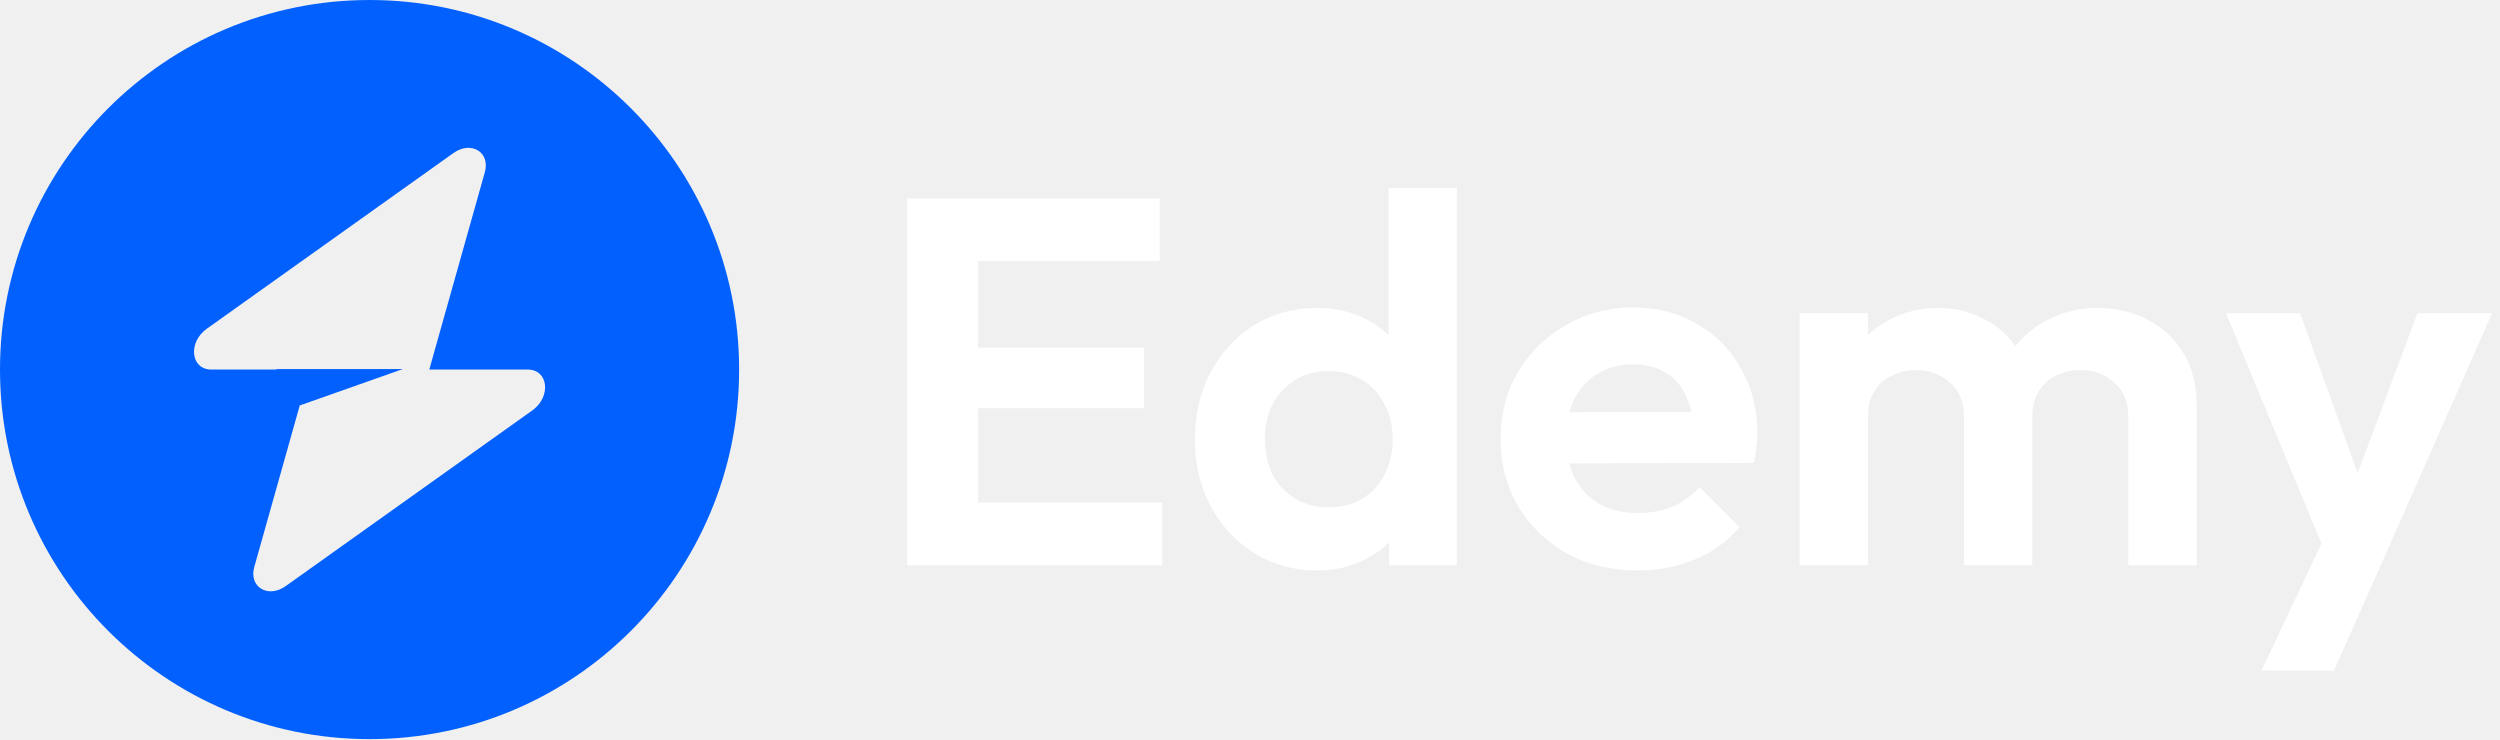
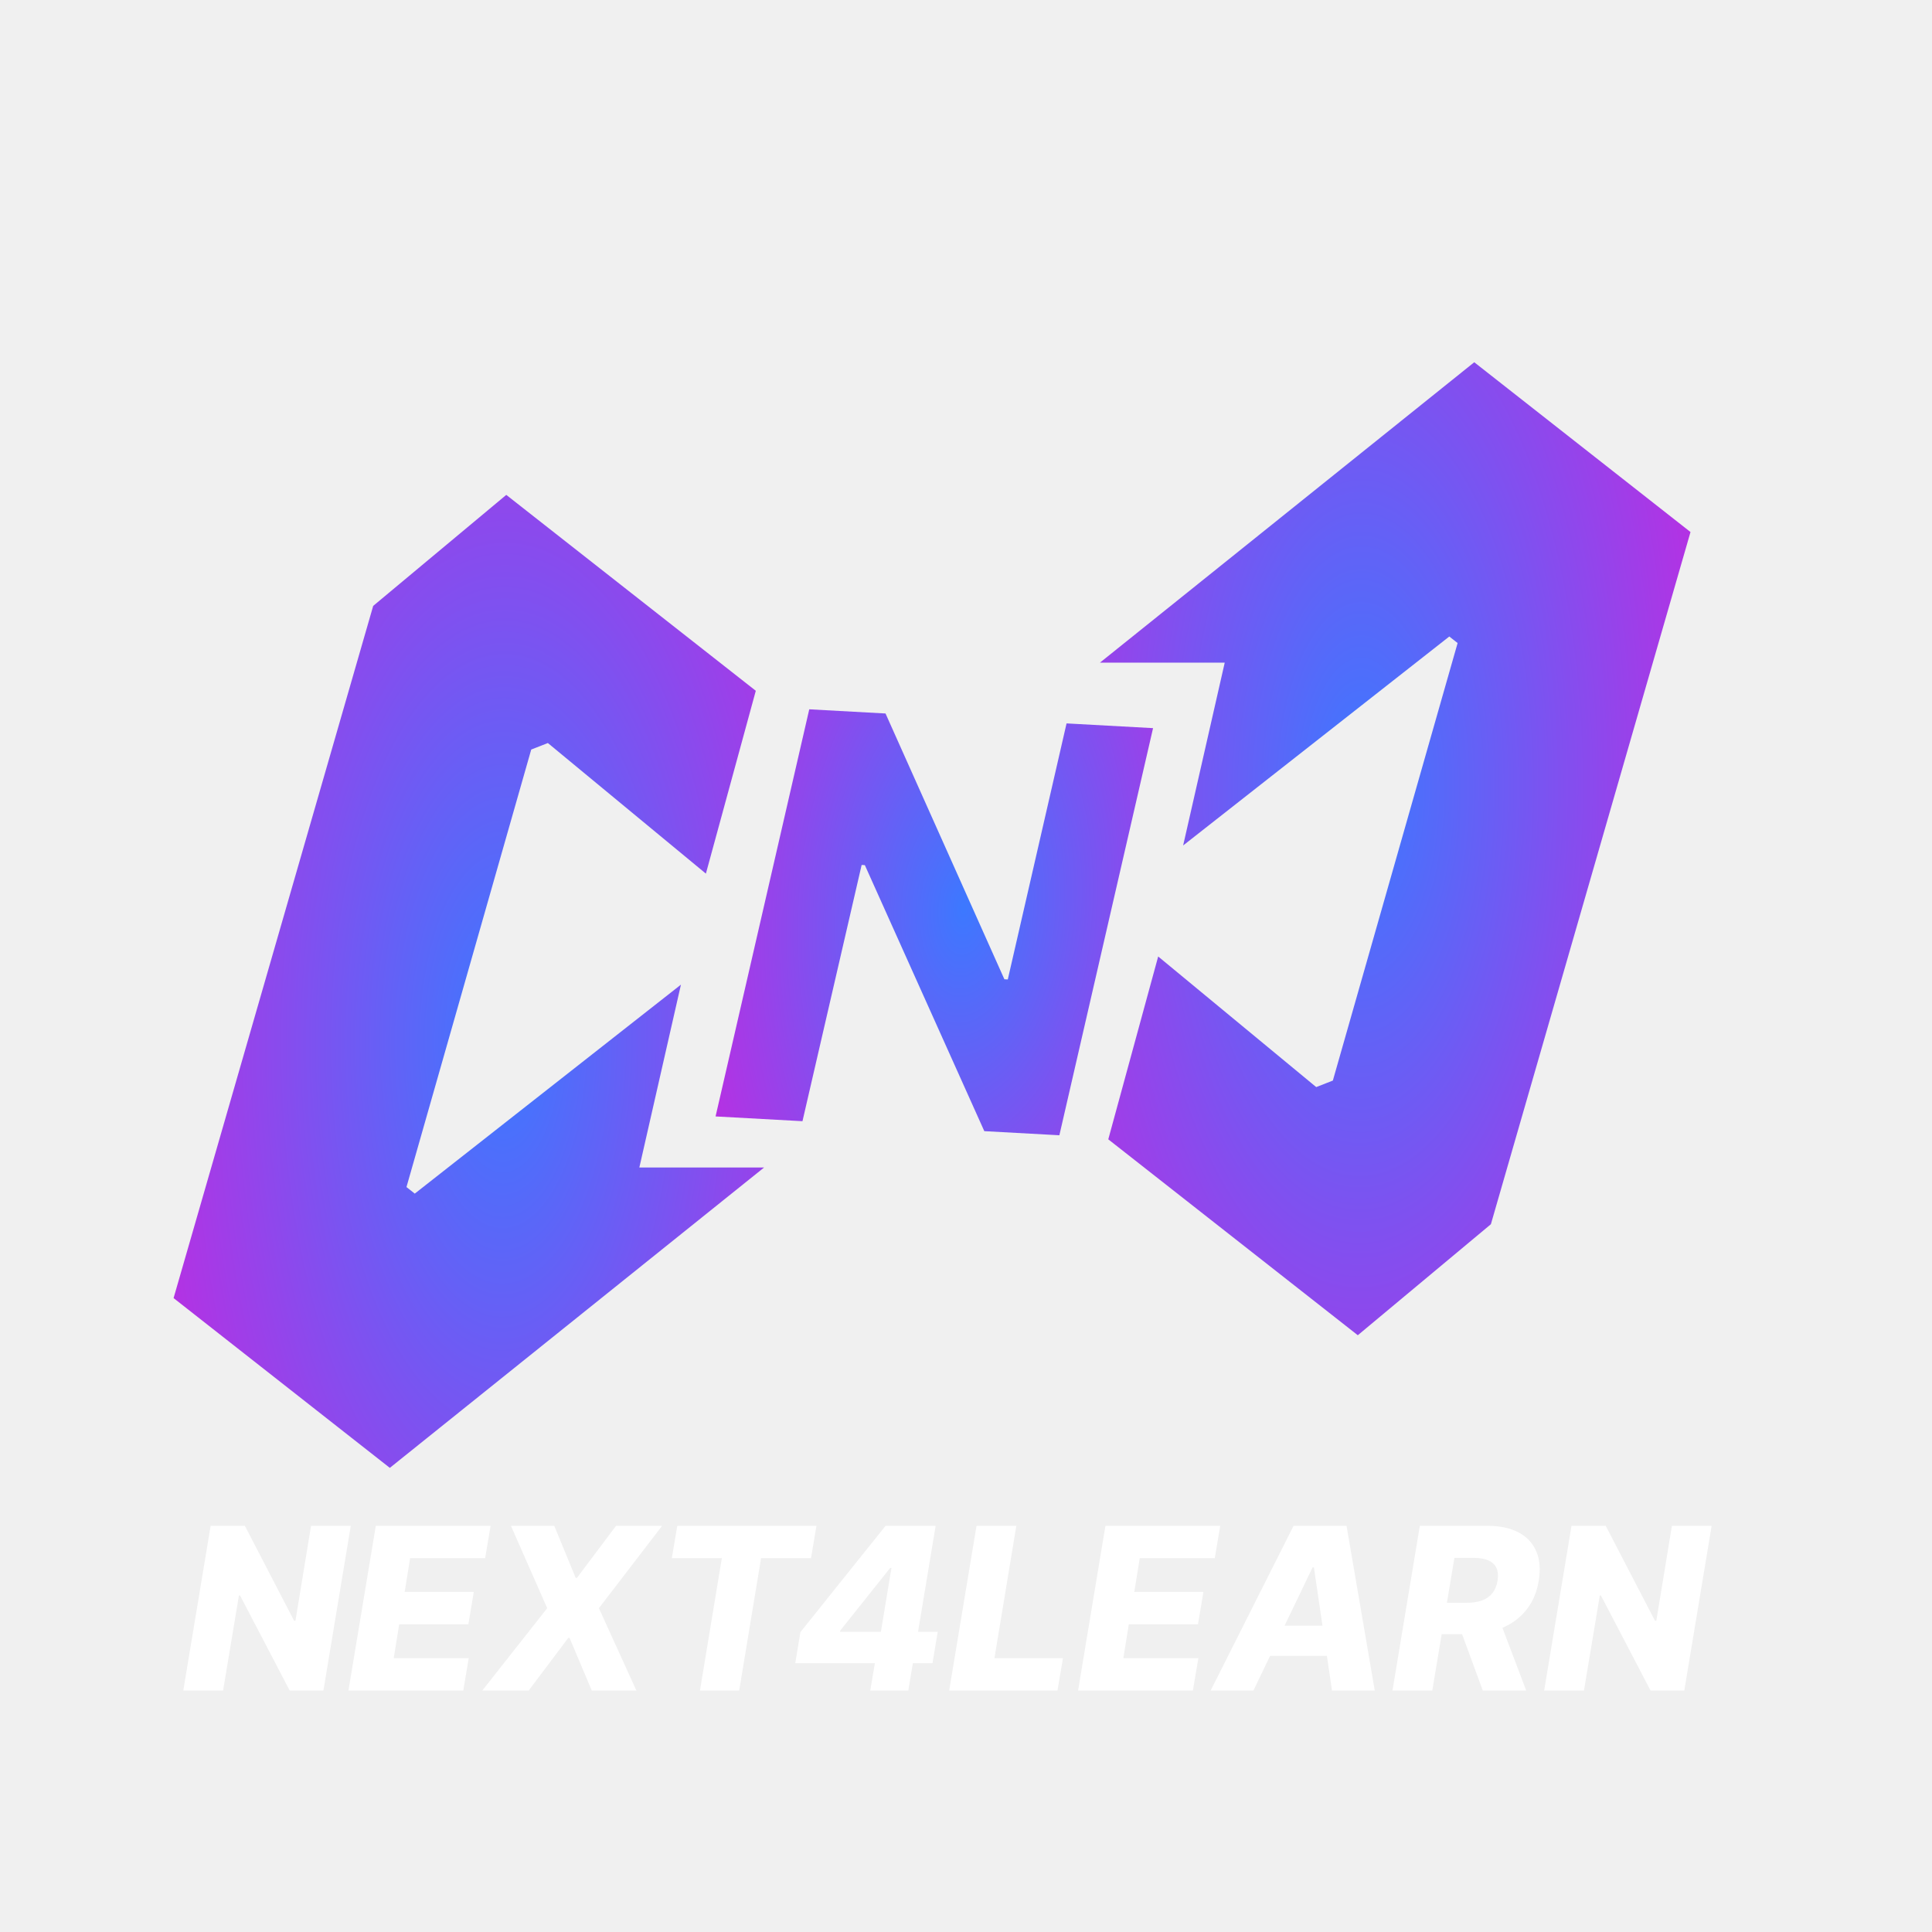
- <svg xmlns="http://www.w3.org/2000/svg" width="115" height="34" viewBox="0 0 115 34" fill="none">
-   <path fill-rule="evenodd" clip-rule="evenodd" d="M17 34C26.389 34 34 26.389 34 17C34 7.611 26.389 0 17 0C7.611 0 0 7.611 0 17C0 26.389 7.611 34 17 34ZM22.303 7.919C22.562 7.002 21.672 6.46 20.859 7.039L9.514 15.121C8.633 15.749 8.771 17 9.722 17H12.71V16.977H18.532L13.788 18.651L11.697 26.081C11.438 26.998 12.328 27.54 13.141 26.961L24.486 18.879C25.367 18.251 25.229 17 24.278 17H19.747L22.303 7.919Z" fill="#0260FF" />
-   <path d="M41.728 26V9.128H44.992V26H41.728ZM44.128 26V23.12H53.464V26H44.128ZM44.128 18.776V15.992H52.624V18.776H44.128ZM44.128 12.008V9.128H53.344V12.008H44.128ZM60.585 26.24C59.513 26.24 58.553 25.976 57.705 25.448C56.857 24.92 56.185 24.2 55.689 23.288C55.209 22.376 54.969 21.352 54.969 20.216C54.969 19.064 55.209 18.032 55.689 17.12C56.185 16.208 56.849 15.488 57.681 14.96C58.529 14.432 59.497 14.168 60.585 14.168C61.417 14.168 62.161 14.336 62.817 14.672C63.489 15.008 64.025 15.48 64.425 16.088C64.841 16.68 65.065 17.352 65.097 18.104V22.232C65.065 22.984 64.849 23.664 64.449 24.272C64.049 24.88 63.513 25.36 62.841 25.712C62.169 26.064 61.417 26.24 60.585 26.24ZM61.113 23.336C61.705 23.336 62.217 23.208 62.649 22.952C63.097 22.68 63.441 22.312 63.681 21.848C63.937 21.368 64.065 20.816 64.065 20.192C64.065 19.584 63.937 19.048 63.681 18.584C63.441 18.104 63.097 17.736 62.649 17.48C62.217 17.208 61.713 17.072 61.137 17.072C60.545 17.072 60.025 17.208 59.577 17.48C59.145 17.752 58.801 18.12 58.545 18.584C58.305 19.048 58.185 19.584 58.185 20.192C58.185 20.816 58.305 21.368 58.545 21.848C58.801 22.312 59.153 22.68 59.601 22.952C60.049 23.208 60.553 23.336 61.113 23.336ZM67.017 26H63.897V22.88L64.401 20.048L63.873 17.264V8.648H67.017V26ZM75.342 26.24C74.126 26.24 73.046 25.984 72.102 25.472C71.158 24.944 70.406 24.224 69.846 23.312C69.302 22.4 69.03 21.36 69.03 20.192C69.03 19.04 69.294 18.016 69.822 17.12C70.366 16.208 71.102 15.488 72.03 14.96C72.958 14.416 73.99 14.144 75.126 14.144C76.246 14.144 77.23 14.4 78.078 14.912C78.942 15.408 79.614 16.096 80.094 16.976C80.59 17.84 80.838 18.824 80.838 19.928C80.838 20.136 80.822 20.352 80.79 20.576C80.774 20.784 80.734 21.024 80.67 21.296L70.926 21.32V18.968L79.206 18.944L77.934 19.928C77.902 19.24 77.774 18.664 77.55 18.2C77.342 17.736 77.03 17.384 76.614 17.144C76.214 16.888 75.718 16.76 75.126 16.76C74.502 16.76 73.958 16.904 73.494 17.192C73.03 17.464 72.67 17.856 72.414 18.368C72.174 18.864 72.054 19.456 72.054 20.144C72.054 20.848 72.182 21.464 72.438 21.992C72.71 22.504 73.094 22.904 73.59 23.192C74.086 23.464 74.662 23.6 75.318 23.6C75.91 23.6 76.446 23.504 76.926 23.312C77.406 23.104 77.822 22.8 78.174 22.4L80.022 24.248C79.462 24.904 78.774 25.4 77.958 25.736C77.158 26.072 76.286 26.24 75.342 26.24ZM82.783 26V14.408H85.927V26H82.783ZM90.343 26V19.16C90.343 18.488 90.127 17.968 89.695 17.6C89.279 17.216 88.759 17.024 88.135 17.024C87.719 17.024 87.343 17.112 87.007 17.288C86.671 17.448 86.407 17.688 86.215 18.008C86.023 18.328 85.927 18.712 85.927 19.16L84.703 18.56C84.703 17.664 84.895 16.888 85.279 16.232C85.679 15.576 86.215 15.072 86.887 14.72C87.559 14.352 88.319 14.168 89.167 14.168C89.967 14.168 90.695 14.352 91.351 14.72C92.007 15.072 92.527 15.576 92.911 16.232C93.295 16.872 93.487 17.648 93.487 18.56V26H90.343ZM97.903 26V19.16C97.903 18.488 97.687 17.968 97.255 17.6C96.839 17.216 96.319 17.024 95.695 17.024C95.295 17.024 94.919 17.112 94.567 17.288C94.231 17.448 93.967 17.688 93.775 18.008C93.583 18.328 93.487 18.712 93.487 19.16L91.687 18.728C91.751 17.8 91.999 17 92.431 16.328C92.863 15.64 93.431 15.112 94.135 14.744C94.839 14.36 95.623 14.168 96.487 14.168C97.351 14.168 98.127 14.352 98.815 14.72C99.503 15.072 100.047 15.584 100.447 16.256C100.847 16.928 101.047 17.728 101.047 18.656V26H97.903ZM107.243 26.096L102.395 14.408H105.803L109.019 23.336H107.867L111.203 14.408H114.635L109.475 26.096H107.243ZM104.027 30.848L107.555 23.384L109.475 26.096L107.363 30.848H104.027Z" fill="white" />
+ <svg xmlns="http://www.w3.org/2000/svg" width="256" height="256" viewBox="0 0 256 256" fill="none">
+   <path d="M152.786 96.482L140.372 150.428L130.426 149.884L114.597 114.635L114.172 114.612L106.332 148.564L94.817 147.933L107.231 93.987L117.336 94.541L133.086 129.758L133.538 129.783L141.324 95.855L152.786 96.482Z" fill="url(#paint0_radial_14_81)" />
+   <path d="M101.249 154.698L51.654 194.5L23 172.003L49.45 80.284L67.084 65.575L100.147 91.533L93.534 115.76L72.594 98.455L70.39 99.32L53.859 157.293L54.961 158.159L90.228 130.47L84.717 154.698H101.249Z" fill="url(#paint1_radial_14_81)" />
+   <path d="M145.751 87.802L195.346 48L224 70.497L197.55 162.216L179.916 176.925L146.853 150.967L153.466 126.74L174.406 144.045L176.61 143.18L193.141 85.207L192.039 84.341L156.772 112.03L162.283 87.802H145.751Z" fill="url(#paint2_radial_14_81)" />
+   <path d="M46.479 202.182L42.856 224H38.382L31.809 211.408H31.66L29.561 224H24.288L27.91 202.182H32.448L38.968 214.753H39.149L41.216 202.182H46.479ZM46.172 224L49.795 202.182H65.008L64.283 206.464H54.344L53.619 210.939H62.781L62.057 215.232H52.895L52.17 219.717H62.11L61.386 224H46.172ZM73.445 202.182L76.279 209.075H76.449L81.627 202.182H87.731L79.358 213.091L84.322 224H78.41L75.469 217.033H75.299L70.057 224H63.91L72.508 213.091L67.703 202.182H73.445ZM89.02 206.464L89.745 202.182H108.186L107.461 206.464H100.846L97.948 224H92.749L95.647 206.464H89.02ZM105.376 220.378L106.058 216.266L117.34 202.182H120.994L120.067 207.764H117.947L111.342 216.053L111.299 216.223H124.254L123.561 220.378H105.376ZM115.316 224L116.136 219.121L116.541 217.32L119.044 202.182H123.977L120.355 224H115.316ZM125.772 224L129.394 202.182H134.668L131.77 219.717H140.847L140.122 224H125.772ZM142.852 224L146.474 202.182H161.687L160.963 206.464H151.023L150.299 210.939H159.461L158.736 215.232H149.574L148.85 219.717H158.79L158.065 224H142.852ZM166.087 224H160.42L171.403 202.182H178.424L182.163 224H176.496L174.099 207.679H173.928L166.087 224ZM166.769 215.413H178.616L177.934 219.419H166.087L166.769 215.413ZM184.512 224L188.134 202.182H197.147C198.781 202.182 200.144 202.477 201.238 203.066C202.332 203.648 203.11 204.487 203.571 205.58C204.033 206.667 204.139 207.956 203.891 209.447C203.649 210.953 203.11 212.235 202.271 213.293C201.441 214.344 200.368 215.147 199.054 215.701C197.747 216.255 196.263 216.532 194.601 216.532H188.901L189.605 212.377H194.324C195.112 212.377 195.794 212.274 196.369 212.068C196.945 211.855 197.403 211.536 197.744 211.109C198.092 210.676 198.323 210.122 198.436 209.447C198.543 208.773 198.493 208.215 198.287 207.775C198.088 207.327 197.737 206.994 197.232 206.773C196.735 206.546 196.096 206.433 195.315 206.433H192.715L189.786 224H184.512ZM198.447 214.028L202.229 224H196.476L192.811 214.028H198.447ZM226.801 202.182L223.179 224H218.704L212.131 211.408H211.982L209.883 224H204.61L208.232 202.182H212.77L219.29 214.753H219.471L221.538 202.182H226.801Z" fill="#FFFFFF" />
+   <defs>
+     <radialGradient id="paint0_radial_14_81" cx="0" cy="0" r="1" gradientTransform="matrix(37.6065 11.5009 -9.46803 69.825 127.713 120.376)" gradientUnits="userSpaceOnUse">
+       <stop offset="0.005" stop-color="#3D78FF" />
+       <stop offset="1" stop-color="#C229E0" />
+     </radialGradient>
+     <radialGradient id="paint1_radial_14_81" cx="0" cy="0" r="1" gradientTransform="matrix(51.4845 15.6206 -6.91002 116.385 66.6986 137.958)" gradientUnits="userSpaceOnUse">
+       <stop offset="0.005" stop-color="#3D78FF" />
+       <stop offset="1" stop-color="#C229E0" />
+     </radialGradient>
+     <radialGradient id="paint2_radial_14_81" cx="0" cy="0" r="1" gradientTransform="matrix(-51.4845 -15.6206 6.91002 -116.385 180.301 104.542)" gradientUnits="userSpaceOnUse">
+       <stop offset="0.005" stop-color="#3D78FF" />
+       <stop offset="1" stop-color="#C229E0" />
+     </radialGradient>
+   </defs>
</svg>
